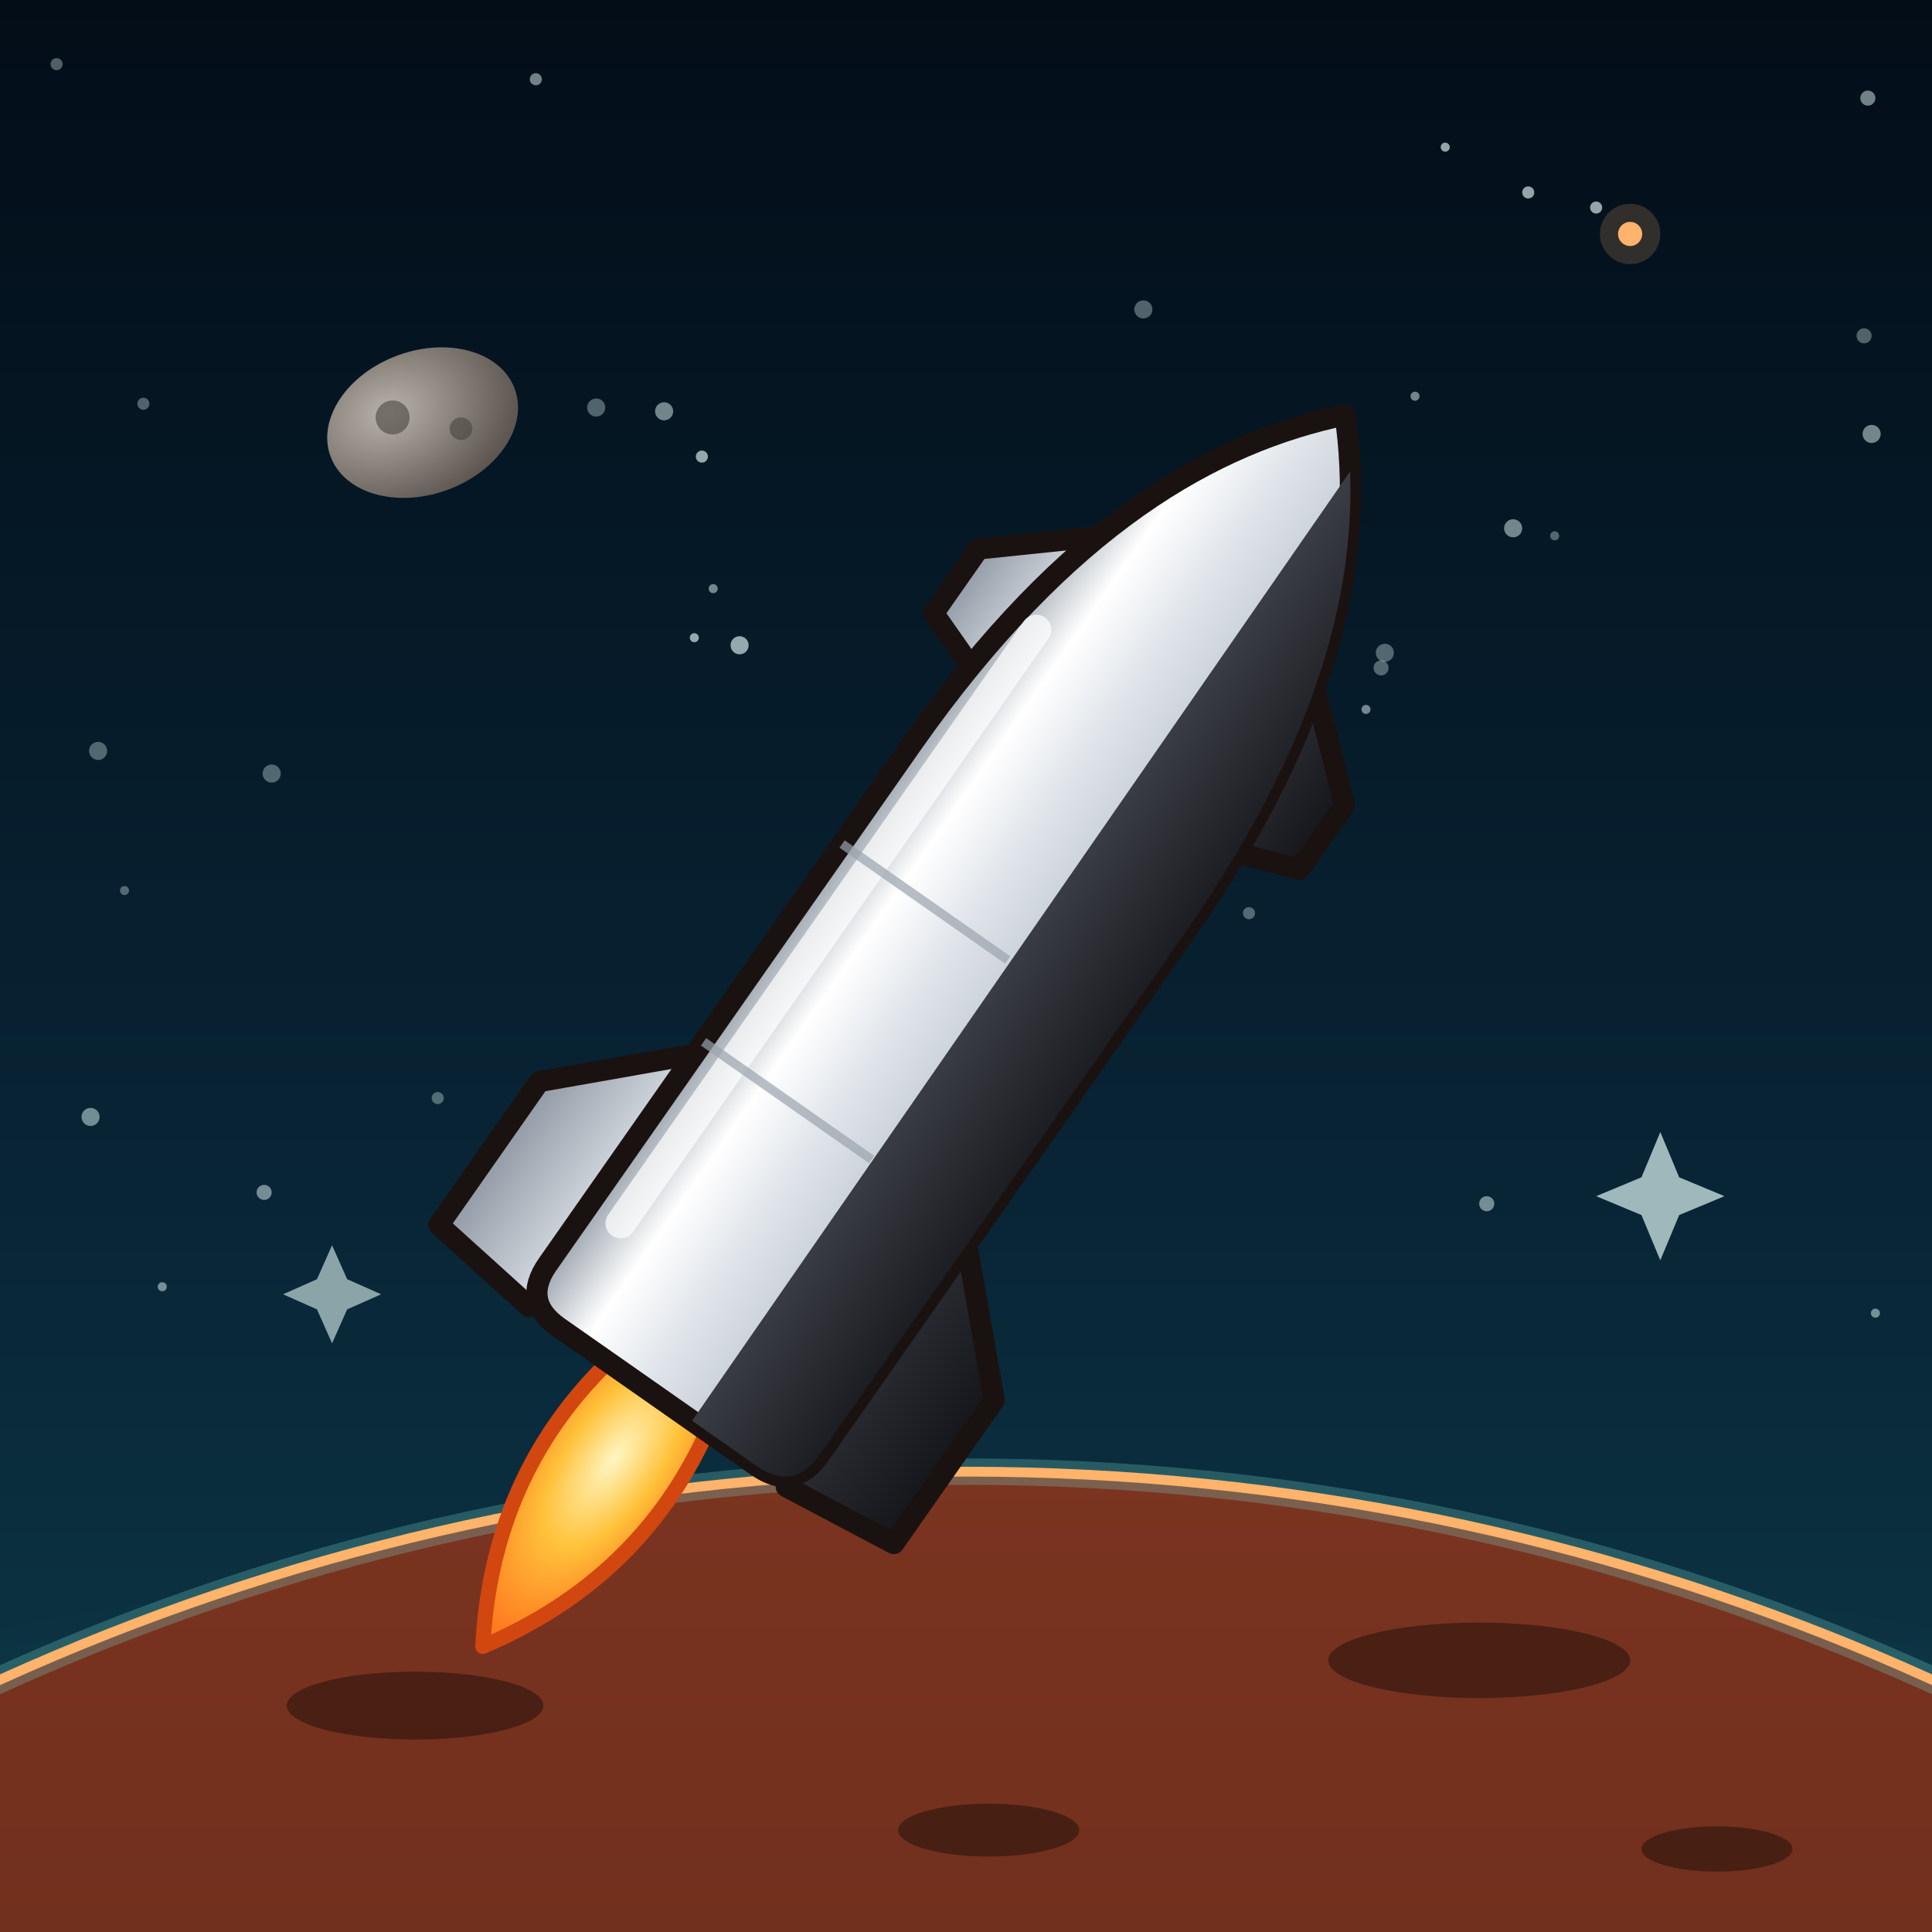
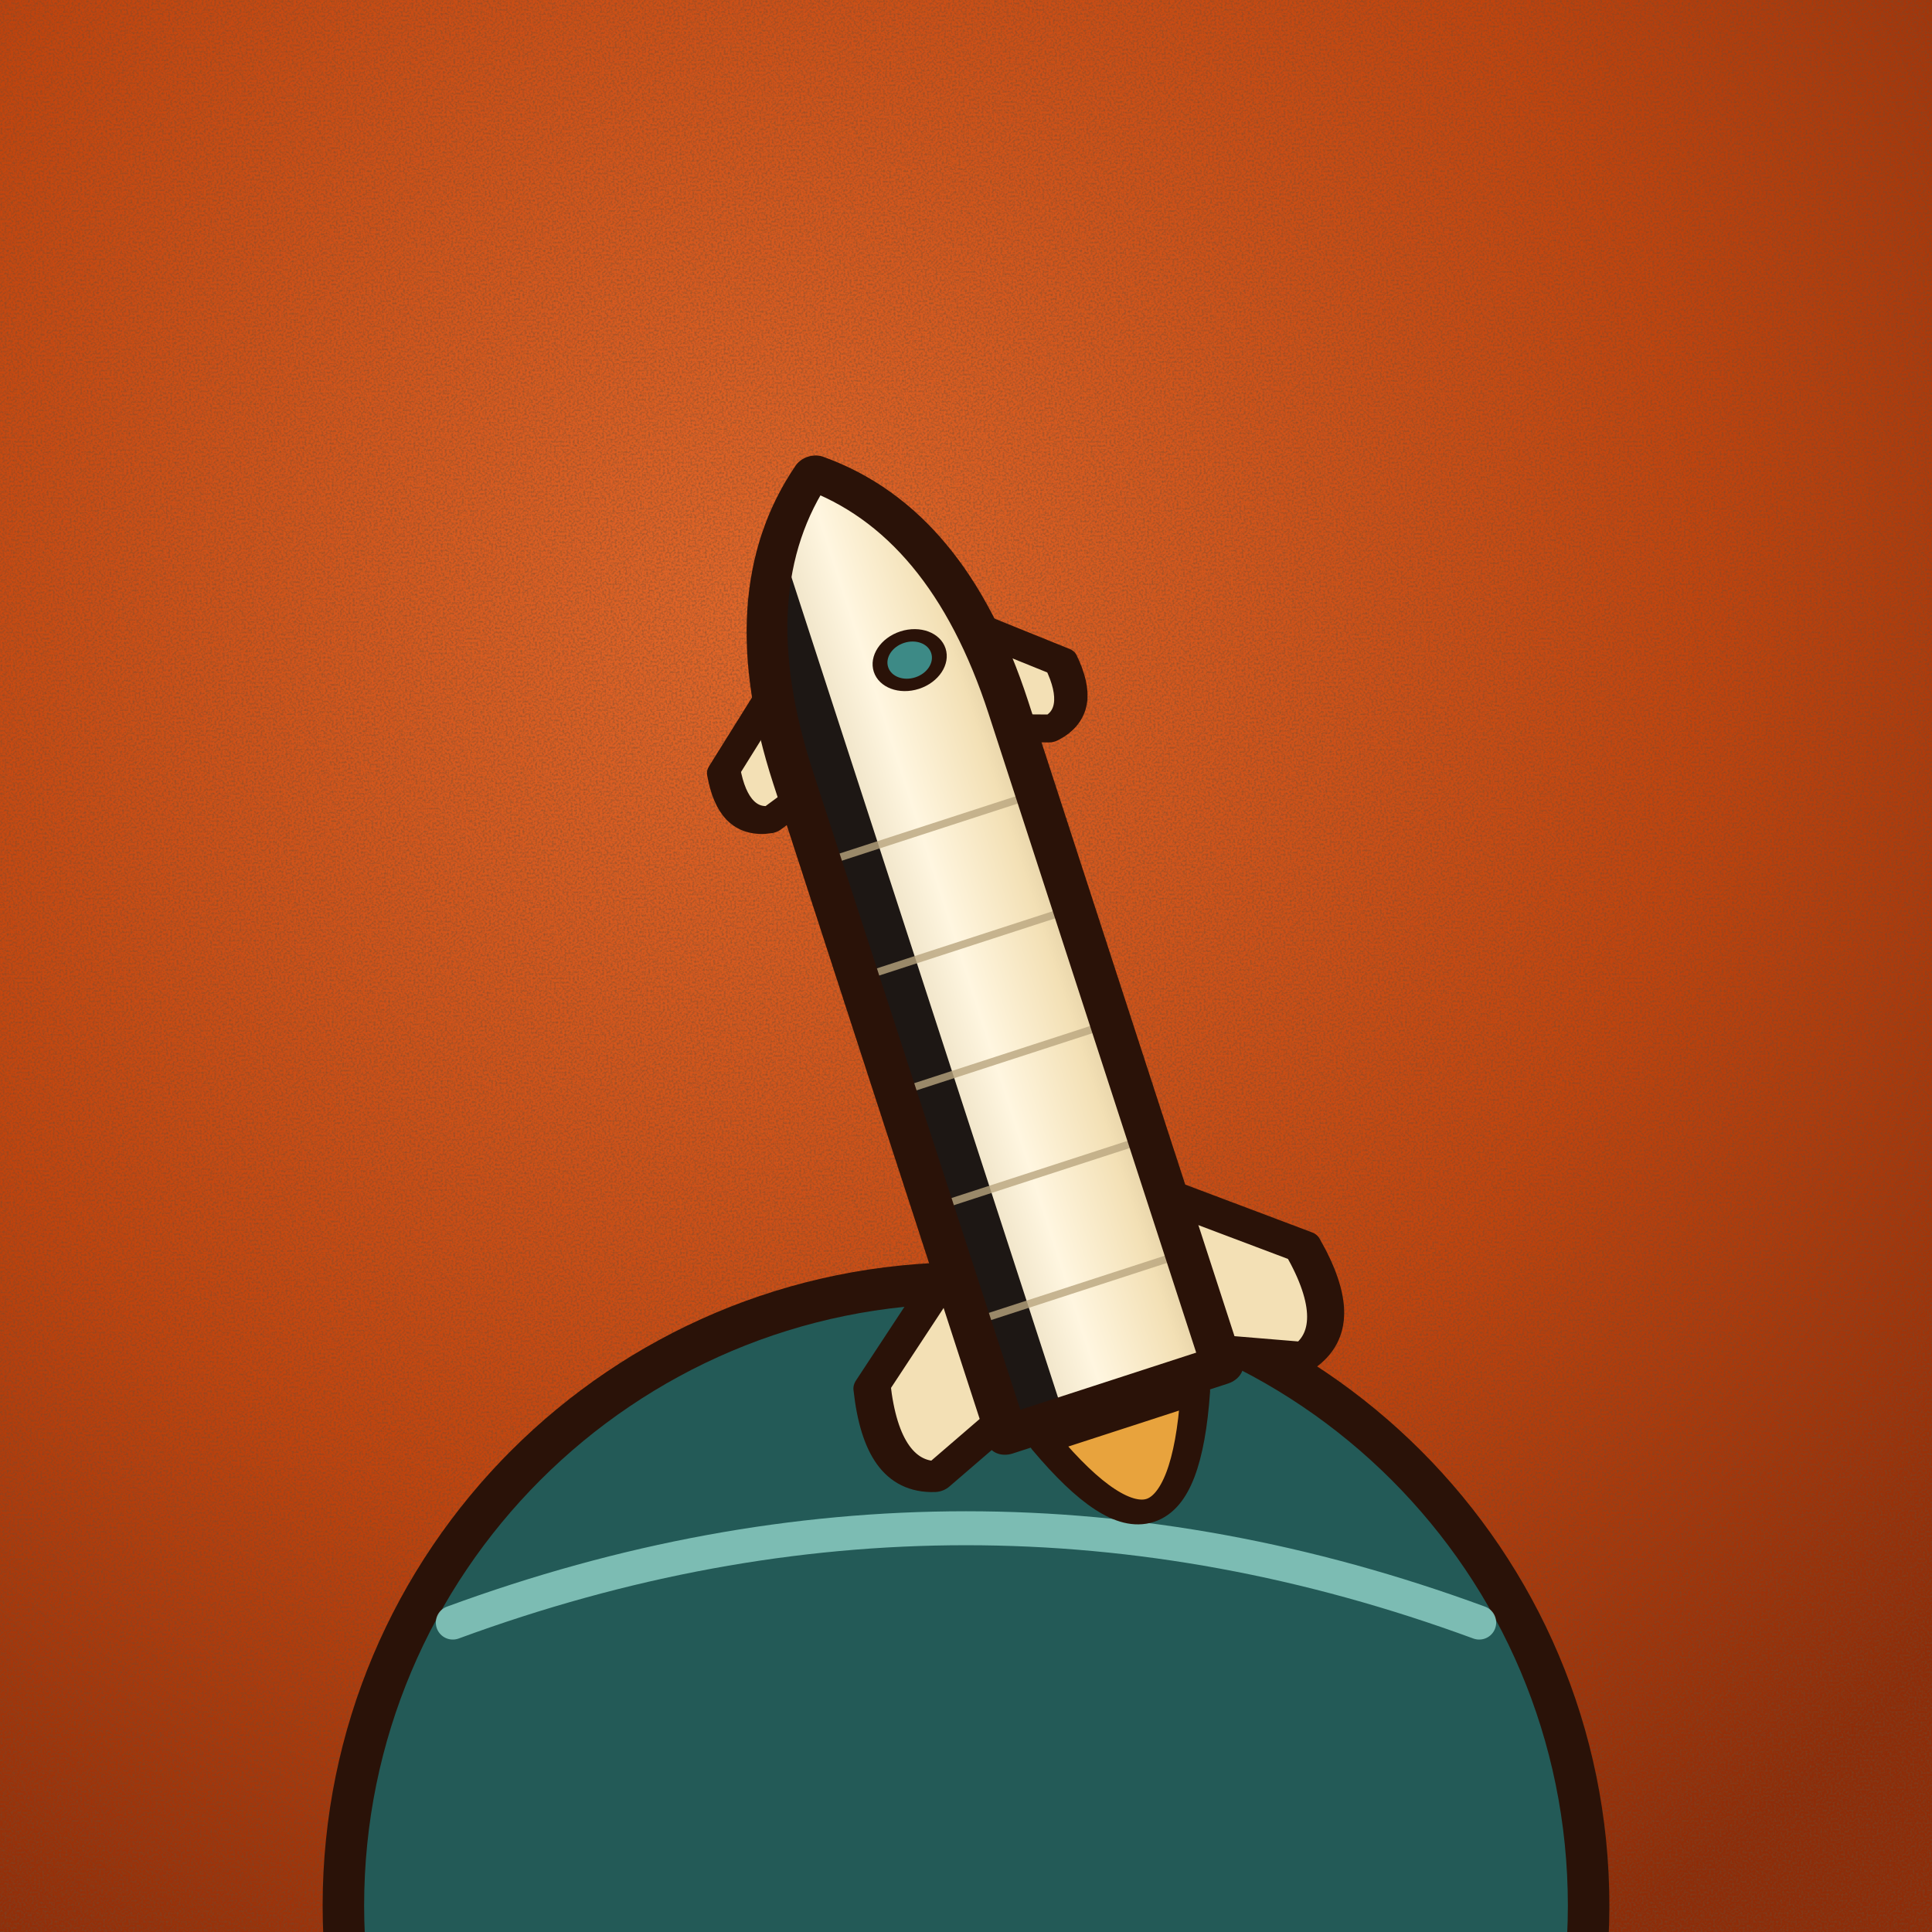
- <svg xmlns="http://www.w3.org/2000/svg" viewBox="0 0 512 512" width="512" height="512">
+ <svg xmlns="http://www.w3.org/2000/svg" viewBox="0 0 1024 1024" width="1024" height="1024">
  <defs>
-     <linearGradient id="bg" x1="0" y1="0" x2="0" y2="1">
-       <stop offset="0" stop-color="#030d18" />
-       <stop offset=".6" stop-color="#082435" />
-       <stop offset="1" stop-color="#0d3a48" />
+     <radialGradient id="bg" cx="40%" cy="32%" r="80%">
+       <stop offset="0" stop-color="#e2672a" />
+       <stop offset=".6" stop-color="#c1440e" />
+       <stop offset="1" stop-color="#8e2c08" />
+     </radialGradient>
+     <filter id="grain" x="0" y="0" width="100%" height="100%">
+       <feTurbulence type="fractalNoise" baseFrequency=".9" numOctaves="2" seed="7" />
+       <feColorMatrix values="0 0 0 0 .16  0 0 0 0 .07  0 0 0 0 .03  0 0 0 1.1 -.42" />
+       <feComposite in2="SourceGraphic" operator="in" />
+     </filter>
+     <linearGradient id="steel" x1="0" x2="1">
+       <stop offset="0" stop-color="#d9c9a4" />
+       <stop offset=".45" stop-color="#fff6e0" />
+       <stop offset=".75" stop-color="#f3e0b5" />
+       <stop offset="1" stop-color="#cdb98f" />
    </linearGradient>
-     <radialGradient id="atm" cx="50%" cy="100%" r="55%">
-       <stop offset="0" stop-color="#3fc1b8" stop-opacity=".55" />
-       <stop offset=".55" stop-color="#2a8f92" stop-opacity=".18" />
-       <stop offset="1" stop-color="#2a8f92" stop-opacity="0" />
-     </radialGradient>
-     <linearGradient id="pl" x1="0" y1="0" x2="0" y2="1">
-       <stop offset="0" stop-color="#7a3420" />
-       <stop offset=".35" stop-color="#5a2416" />
-       <stop offset="1" stop-color="#2e120b" />
-     </linearGradient>
-     <radialGradient id="moon" cx="35%" cy="35%" r="70%">
-       <stop offset="0" stop-color="#b9b2aa" />
-       <stop offset="1" stop-color="#5d5650" />
-     </radialGradient>
-     <linearGradient id="steel" x1="0" x2="1">
-       <stop offset="0" stop-color="#9aa3ad" />
-       <stop offset=".22" stop-color="#ffffff" />
-       <stop offset=".45" stop-color="#dfe4ea" />
-       <stop offset="1" stop-color="#a7b0ba" />
-     </linearGradient>
-     <linearGradient id="shield" x1="0" x2="1">
-       <stop offset="0" stop-color="#3a3d44" />
-       <stop offset="1" stop-color="#121317" />
-     </linearGradient>
-     <linearGradient id="flapL" x1="0" x2="1">
-       <stop offset="0" stop-color="#8f98a3" />
-       <stop offset="1" stop-color="#d5dbe1" />
-     </linearGradient>
-     <linearGradient id="flapR" x1="0" x2="1">
-       <stop offset="0" stop-color="#2a2c33" />
-       <stop offset="1" stop-color="#15161a" />
-     </linearGradient>
-     <radialGradient id="fl" cx="50%" cy="25%" r="75%">
-       <stop offset="0" stop-color="#fff6c2" />
-       <stop offset=".45" stop-color="#ffc23a" />
-       <stop offset="1" stop-color="#ff6a1a" />
-     </radialGradient>
    <clipPath id="body">
-       <path d="M-55 -60 C-55 -150 -30 -200 0 -232 C30 -200 55 -150 55 -60 L55 150 Q55 165 40 165 L-40 165 Q-55 165 -55 150 Z" />
-     </clipPath>
-     <clipPath id="ground">
-       <circle cx="256" cy="1010" r="620" />
+       <path d="M452 300 Q452 170 512 112 Q572 170 572 300 V760 H452Z" />
    </clipPath>
  </defs>
-   <rect width="512" height="512" fill="url(#bg)" />
-   <g fill="#dff6f4">
-     <circle cx="333" cy="145" r="2" opacity="0.65" />
-     <circle cx="497" cy="348" r="1.2" opacity="0.5" />
-     <circle cx="412" cy="142" r="1.2" opacity="0.35" />
-     <circle cx="72" cy="205" r="2.4" opacity="0.35" />
-     <circle cx="209" cy="293" r="1.2" opacity="0.65" />
-     <circle cx="142" cy="21" r="1.6" opacity="0.5" />
-     <circle cx="158" cy="108" r="2.4" opacity="0.35" />
-     <circle cx="405" cy="51" r="1.6" opacity="0.65" />
-     <circle cx="331" cy="242" r="1.6" opacity="0.35" />
-     <circle cx="15" cy="17" r="1.6" opacity="0.35" />
-     <circle cx="99" cy="100" r="2" opacity="0.5" />
-     <circle cx="116" cy="291" r="1.6" opacity="0.35" />
-     <circle cx="496" cy="115" r="2.4" opacity="0.5" />
-     <circle cx="26" cy="199" r="2.4" opacity="0.35" />
-     <circle cx="494" cy="89" r="2" opacity="0.35" />
-     <circle cx="184" cy="169" r="1.2" opacity="0.65" />
-     <circle cx="362" cy="188" r="1.2" opacity="0.5" />
-     <circle cx="196" cy="171" r="2.4" opacity="0.65" />
-     <circle cx="176" cy="109" r="2.4" opacity="0.5" />
-     <circle cx="375" cy="105" r="1.2" opacity="0.5" />
-     <circle cx="495" cy="26" r="2" opacity="0.5" />
-     <circle cx="24" cy="296" r="2.4" opacity="0.5" />
-     <circle cx="207" cy="311" r="1.2" opacity="0.5" />
-     <circle cx="38" cy="107" r="1.6" opacity="0.35" />
-     <circle cx="401" cy="140" r="2.4" opacity="0.5" />
-     <circle cx="277" cy="196" r="2" opacity="0.5" />
-     <circle cx="70" cy="316" r="2" opacity="0.5" />
-     <circle cx="33" cy="236" r="1.2" opacity="0.35" />
-     <circle cx="189" cy="277" r="2" opacity="0.35" />
-     <circle cx="189" cy="156" r="1.2" opacity="0.5" />
-     <circle cx="366" cy="177" r="2" opacity="0.35" />
-     <circle cx="423" cy="55" r="1.6" opacity="0.65" />
-     <circle cx="367" cy="173" r="2.4" opacity="0.35" />
-     <circle cx="383" cy="39" r="1.2" opacity="0.65" />
-     <circle cx="288" cy="222" r="1.2" opacity="0.35" />
-     <circle cx="394" cy="319" r="2" opacity="0.5" />
-     <circle cx="248" cy="348" r="2.4" opacity="0.35" />
-     <circle cx="43" cy="341" r="1.2" opacity="0.5" />
-     <circle cx="186" cy="121" r="1.6" opacity="0.65" />
-     <circle cx="303" cy="82" r="2.4" opacity="0.35" />
-     <path d="M440 300 l5 12 12 5 -12 5 -5 12 -5 -12 -12 -5 12 -5z" opacity=".7" />
-     <path d="M88 330 l4 9 9 4 -9 4 -4 9 -4 -9 -9 -4 9 -4z" opacity=".6" />
-   </g>
-   <circle cx="432" cy="62" r="3.2" fill="#ffb36b" />
-   <circle cx="432" cy="62" r="8" fill="#ffb36b" opacity=".18" />
-   <g transform="translate(112 112) rotate(-20)">
-     <ellipse rx="26" ry="19" fill="url(#moon)" />
-     <circle cx="-7" cy="-4" r="4.5" fill="#4a443f" opacity=".6" />
-     <circle cx="9" cy="5" r="3" fill="#4a443f" opacity=".6" />
-   </g>
-   <ellipse cx="256" cy="420" rx="420" ry="120" fill="url(#atm)" />
-   <circle cx="256" cy="1010" r="620" fill="url(#pl)" />
-   <g clip-path="url(#ground)" fill="#24100a" opacity=".55">
-     <ellipse cx="110" cy="452" rx="34" ry="9" />
-     <ellipse cx="392" cy="440" rx="40" ry="10" />
-     <ellipse cx="262" cy="485" rx="24" ry="7" />
-     <ellipse cx="455" cy="490" rx="20" ry="6" />
-   </g>
-   <circle cx="256" cy="1010" r="620" fill="none" stroke="#7fe3d8" stroke-width="7" opacity=".25" />
-   <circle cx="256" cy="1010" r="620" fill="none" stroke="#ffb36b" stroke-width="2.6" />
-   <g transform="translate(250 262) rotate(35) scale(.8)" stroke="#1a1210" stroke-width="7" stroke-linejoin="round">
-     <path d="M-20 165 Q-30 218 0 266 Q30 218 20 165 Z" fill="url(#fl)" stroke="#d2470f" stroke-width="5" />
-     <path d="M-52 62 L-92 102 L-92 160 L-52 165 Z" fill="url(#flapL)" />
-     <path d="M52 62 L92 102 L92 160 L52 165 Z" fill="url(#flapR)" />
-     <path d="M-44 -152 L-74 -126 L-74 -100 L-52 -92 Z" fill="url(#flapL)" />
-     <path d="M44 -152 L74 -126 L74 -100 L52 -92 Z" fill="url(#flapR)" />
-     <path d="M-55 -60 C-55 -150 -30 -200 0 -232 C30 -200 55 -150 55 -60 L55 150 Q55 165 40 165 L-40 165 Q-55 165 -55 150 Z" fill="url(#steel)" />
-     <g clip-path="url(#body)" stroke="none">
-       <path d="M12 -240 C40 -195 70 -150 70 -60 L70 180 L14 180 Z" fill="url(#shield)" />
-       <rect x="-48" y="-120" width="10" height="250" rx="5" fill="#fff" opacity=".7" />
-       <g stroke="#9aa3ad" stroke-width="3" opacity=".7">
-         <line x1="-55" y1="-20" x2="12" y2="-20" />
-         <line x1="-55" y1="60" x2="13" y2="60" />
+   <rect width="1024" height="1024" fill="url(#bg)" />
+   <rect width="1024" height="1024" fill="#000" filter="url(#grain)" />
+   <circle cx="512" cy="1010" r="330" fill="#235a57" stroke="#2a1208" stroke-width="22" />
+   <path d="M240 860 Q512 760 784 860" fill="none" stroke="#86c7bd" stroke-width="18" stroke-linecap="round" opacity=".9" />
+   <g transform="translate(512 500) scale(.8 .8) rotate(-18) translate(-512 -440) translate(512 440) scale(1.25 1) translate(-512 -440)">
+     <path d="M470 770 Q512 900 554 770Z" fill="#e8a33d" stroke="#2a1208" stroke-width="16" stroke-linejoin="round" />
+     <path d="M452 640 L392 700 Q382 760 410 770 L452 748Z" fill="#f3e0b5" stroke="#2a1208" stroke-width="20" stroke-linejoin="round" />
+     <path d="M572 640 L632 700 Q642 760 614 770 L572 748Z" fill="#f3e0b5" stroke="#2a1208" stroke-width="20" stroke-linejoin="round" />
+     <path d="M458 240 L418 282 Q414 318 434 322 L458 312Z" fill="#f3e0b5" stroke="#2a1208" stroke-width="18" stroke-linejoin="round" />
+     <path d="M566 240 L606 282 Q610 318 590 322 L566 312Z" fill="#f3e0b5" stroke="#2a1208" stroke-width="18" stroke-linejoin="round" />
+     <g clip-path="url(#body)">
+       <rect x="440" y="100" width="150" height="680" fill="url(#steel)" />
+       <rect x="440" y="100" width="44" height="680" fill="#1d1714" />
+       <g stroke="#b9a57e" stroke-width="5" opacity=".8">
+         <line x1="440" y1="360" x2="600" y2="360" />
+         <line x1="440" y1="440" x2="600" y2="440" />
+         <line x1="440" y1="520" x2="600" y2="520" />
+         <line x1="440" y1="600" x2="600" y2="600" />
+         <line x1="440" y1="680" x2="600" y2="680" />
      </g>
+       <rect x="440" y="745" width="150" height="20" fill="#2a1208" />
    </g>
+     <path d="M452 300 Q452 170 512 112 Q572 170 572 300 V760 H452Z" fill="none" stroke="#2a1208" stroke-width="22" stroke-linejoin="round" />
+     <circle cx="530" cy="250" r="16" fill="#3d8a86" stroke="#2a1208" stroke-width="8" />
  </g>
</svg>
